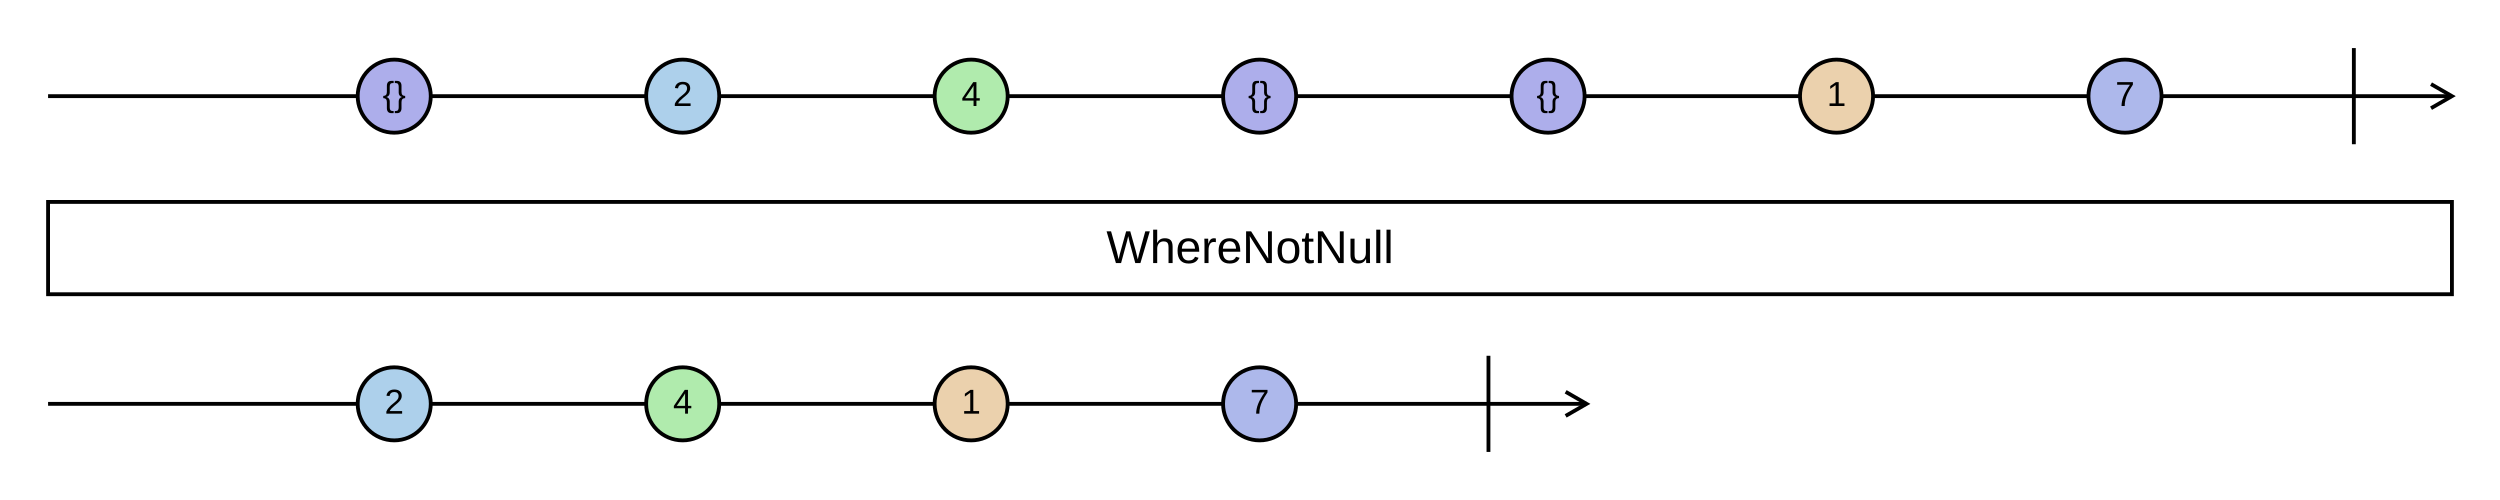
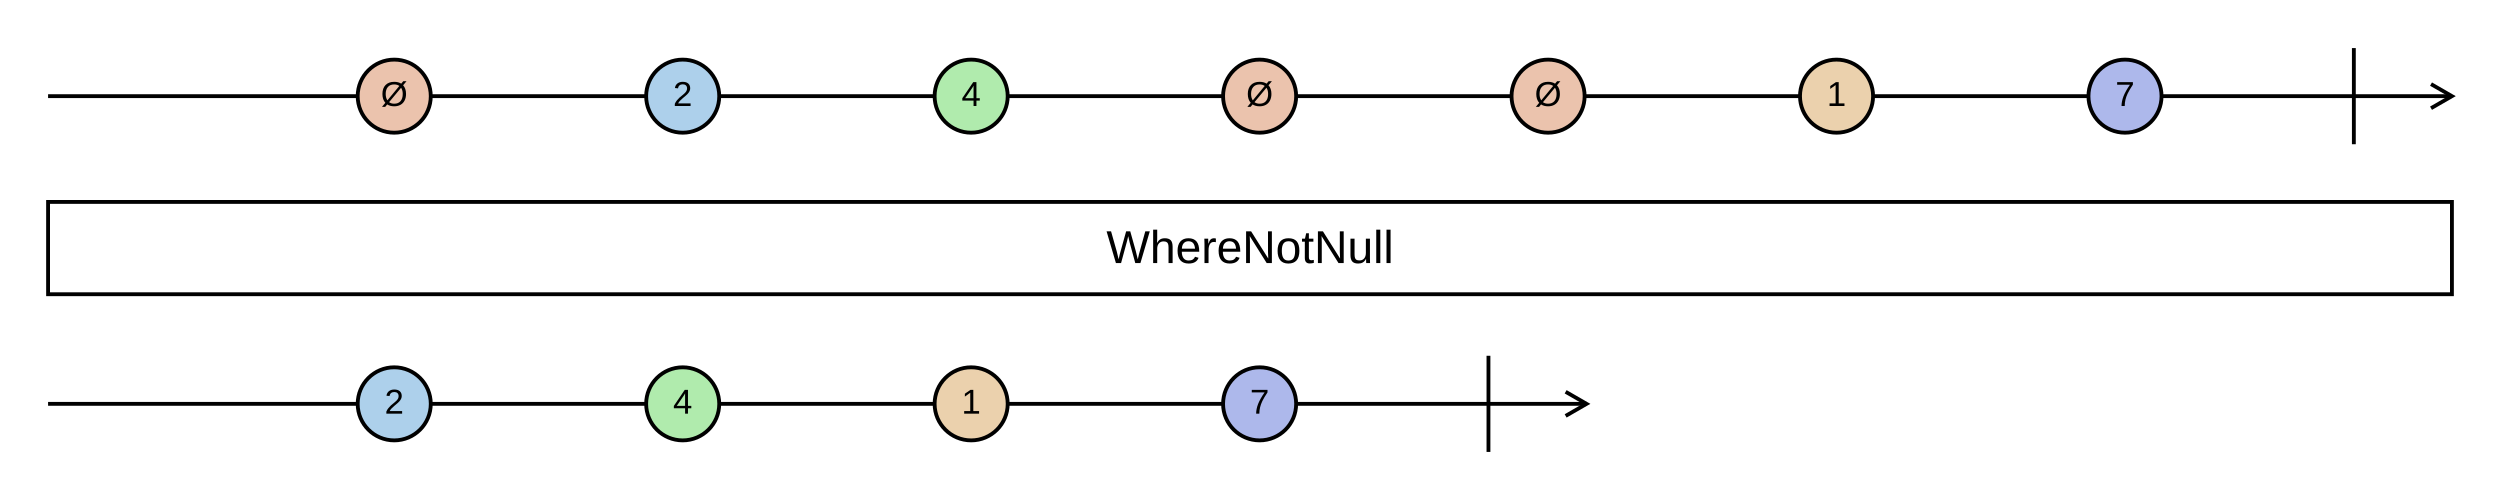
<svg xmlns="http://www.w3.org/2000/svg" viewBox="0 0 1300 260" width="1300" height="260">
  <rect x="0" y="0" width="1300" height="260" fill="white" />
  <g transform="translate(25 25)">
    <g>
      <g>
        <line x1="0" y1="25" x2="1250" y2="25" stroke="black" stroke-width="2" />
        <polyline points="1240,19.226 1250,25 1240,30.774" fill="none" stroke="black" stroke-width="2" stroke-linecap="square" />
      </g>
      <g transform="translate(1199 0)">
        <line x1="0" y1="0" x2="0" y2="50" stroke="black" stroke-width="2" />
      </g>
      <g transform="translate(1060 0)">
        <ellipse cx="20" cy="25" rx="19" ry="19" fill="hsl(230, 60%, 80%)" stroke="black" stroke-width="2" />
        <text x="0" y="0" fill="black" font-family="Arial, Helvetica, sans-serif" font-size="18px" font-weight="normal" font-style="normal" dominant-baseline="middle" text-anchor="middle" transform="translate(20 25)">7</text>
      </g>
      <g transform="translate(910 0)">
        <ellipse cx="20" cy="25" rx="19" ry="19" fill="hsl(35, 60%, 80%)" stroke="black" stroke-width="2" />
        <text x="0" y="0" fill="black" font-family="Arial, Helvetica, sans-serif" font-size="18px" font-weight="normal" font-style="normal" dominant-baseline="middle" text-anchor="middle" transform="translate(20 25)">1</text>
      </g>
      <g transform="translate(760 0)">
-         <ellipse cx="20" cy="25" rx="19" ry="19" fill="hsl(239, 60%, 80%)" stroke="black" stroke-width="2" />
-         <text x="0" y="0" fill="black" font-family="Arial, Helvetica, sans-serif" font-size="18px" font-weight="normal" font-style="normal" dominant-baseline="middle" text-anchor="middle" transform="translate(20 25)">{}</text>
+         <ellipse cx="20" cy="25" rx="19" ry="19" fill="hsl(21, 60%, 80%)" stroke="black" stroke-width="2" />
+         <text x="0" y="0" fill="black" font-family="Arial, Helvetica, sans-serif" font-size="18px" font-weight="normal" font-style="normal" dominant-baseline="middle" text-anchor="middle" transform="translate(20 25)">Ø</text>
      </g>
      <g transform="translate(610 0)">
-         <ellipse cx="20" cy="25" rx="19" ry="19" fill="hsl(239, 60%, 80%)" stroke="black" stroke-width="2" />
-         <text x="0" y="0" fill="black" font-family="Arial, Helvetica, sans-serif" font-size="18px" font-weight="normal" font-style="normal" dominant-baseline="middle" text-anchor="middle" transform="translate(20 25)">{}</text>
+         <ellipse cx="20" cy="25" rx="19" ry="19" fill="hsl(21, 60%, 80%)" stroke="black" stroke-width="2" />
+         <text x="0" y="0" fill="black" font-family="Arial, Helvetica, sans-serif" font-size="18px" font-weight="normal" font-style="normal" dominant-baseline="middle" text-anchor="middle" transform="translate(20 25)">Ø</text>
      </g>
      <g transform="translate(460 0)">
        <ellipse cx="20" cy="25" rx="19" ry="19" fill="hsl(117, 60%, 80%)" stroke="black" stroke-width="2" />
        <text x="0" y="0" fill="black" font-family="Arial, Helvetica, sans-serif" font-size="18px" font-weight="normal" font-style="normal" dominant-baseline="middle" text-anchor="middle" transform="translate(20 25)">4</text>
      </g>
      <g transform="translate(310 0)">
        <ellipse cx="20" cy="25" rx="19" ry="19" fill="hsl(206, 60%, 80%)" stroke="black" stroke-width="2" />
        <text x="0" y="0" fill="black" font-family="Arial, Helvetica, sans-serif" font-size="18px" font-weight="normal" font-style="normal" dominant-baseline="middle" text-anchor="middle" transform="translate(20 25)">2</text>
      </g>
      <g transform="translate(160 0)">
-         <ellipse cx="20" cy="25" rx="19" ry="19" fill="hsl(239, 60%, 80%)" stroke="black" stroke-width="2" />
-         <text x="0" y="0" fill="black" font-family="Arial, Helvetica, sans-serif" font-size="18px" font-weight="normal" font-style="normal" dominant-baseline="middle" text-anchor="middle" transform="translate(20 25)">{}</text>
+         <ellipse cx="20" cy="25" rx="19" ry="19" fill="hsl(21, 60%, 80%)" stroke="black" stroke-width="2" />
+         <text x="0" y="0" fill="black" font-family="Arial, Helvetica, sans-serif" font-size="18px" font-weight="normal" font-style="normal" dominant-baseline="middle" text-anchor="middle" transform="translate(20 25)">Ø</text>
      </g>
    </g>
    <g transform="translate(0 70)">
      <rect x="0" y="10" width="1250" height="48" fill="white" stroke="black" stroke-width="2" rx="0" />
      <text x="625" y="35" fill="black" font-family="Arial, Helvetica, sans-serif" font-size="24px" font-weight="normal" font-style="normal" dominant-baseline="middle" text-anchor="middle" width="1250">WhereNotNull</text>
    </g>
    <g transform="translate(0 160)">
      <g>
        <line x1="0" y1="25" x2="800" y2="25" stroke="black" stroke-width="2" />
        <polyline points="790,19.226 800,25 790,30.774" fill="none" stroke="black" stroke-width="2" stroke-linecap="square" />
      </g>
      <g transform="translate(749 0)">
        <line x1="0" y1="0" x2="0" y2="50" stroke="black" stroke-width="2" />
      </g>
      <g transform="translate(610 0)">
        <ellipse cx="20" cy="25" rx="19" ry="19" fill="hsl(230, 60%, 80%)" stroke="black" stroke-width="2" />
        <text x="0" y="0" fill="black" font-family="Arial, Helvetica, sans-serif" font-size="18px" font-weight="normal" font-style="normal" dominant-baseline="middle" text-anchor="middle" transform="translate(20 25)">7</text>
      </g>
      <g transform="translate(460 0)">
        <ellipse cx="20" cy="25" rx="19" ry="19" fill="hsl(35, 60%, 80%)" stroke="black" stroke-width="2" />
        <text x="0" y="0" fill="black" font-family="Arial, Helvetica, sans-serif" font-size="18px" font-weight="normal" font-style="normal" dominant-baseline="middle" text-anchor="middle" transform="translate(20 25)">1</text>
      </g>
      <g transform="translate(310 0)">
        <ellipse cx="20" cy="25" rx="19" ry="19" fill="hsl(117, 60%, 80%)" stroke="black" stroke-width="2" />
        <text x="0" y="0" fill="black" font-family="Arial, Helvetica, sans-serif" font-size="18px" font-weight="normal" font-style="normal" dominant-baseline="middle" text-anchor="middle" transform="translate(20 25)">4</text>
      </g>
      <g transform="translate(160 0)">
        <ellipse cx="20" cy="25" rx="19" ry="19" fill="hsl(206, 60%, 80%)" stroke="black" stroke-width="2" />
        <text x="0" y="0" fill="black" font-family="Arial, Helvetica, sans-serif" font-size="18px" font-weight="normal" font-style="normal" dominant-baseline="middle" text-anchor="middle" transform="translate(20 25)">2</text>
      </g>
    </g>
  </g>
</svg>
